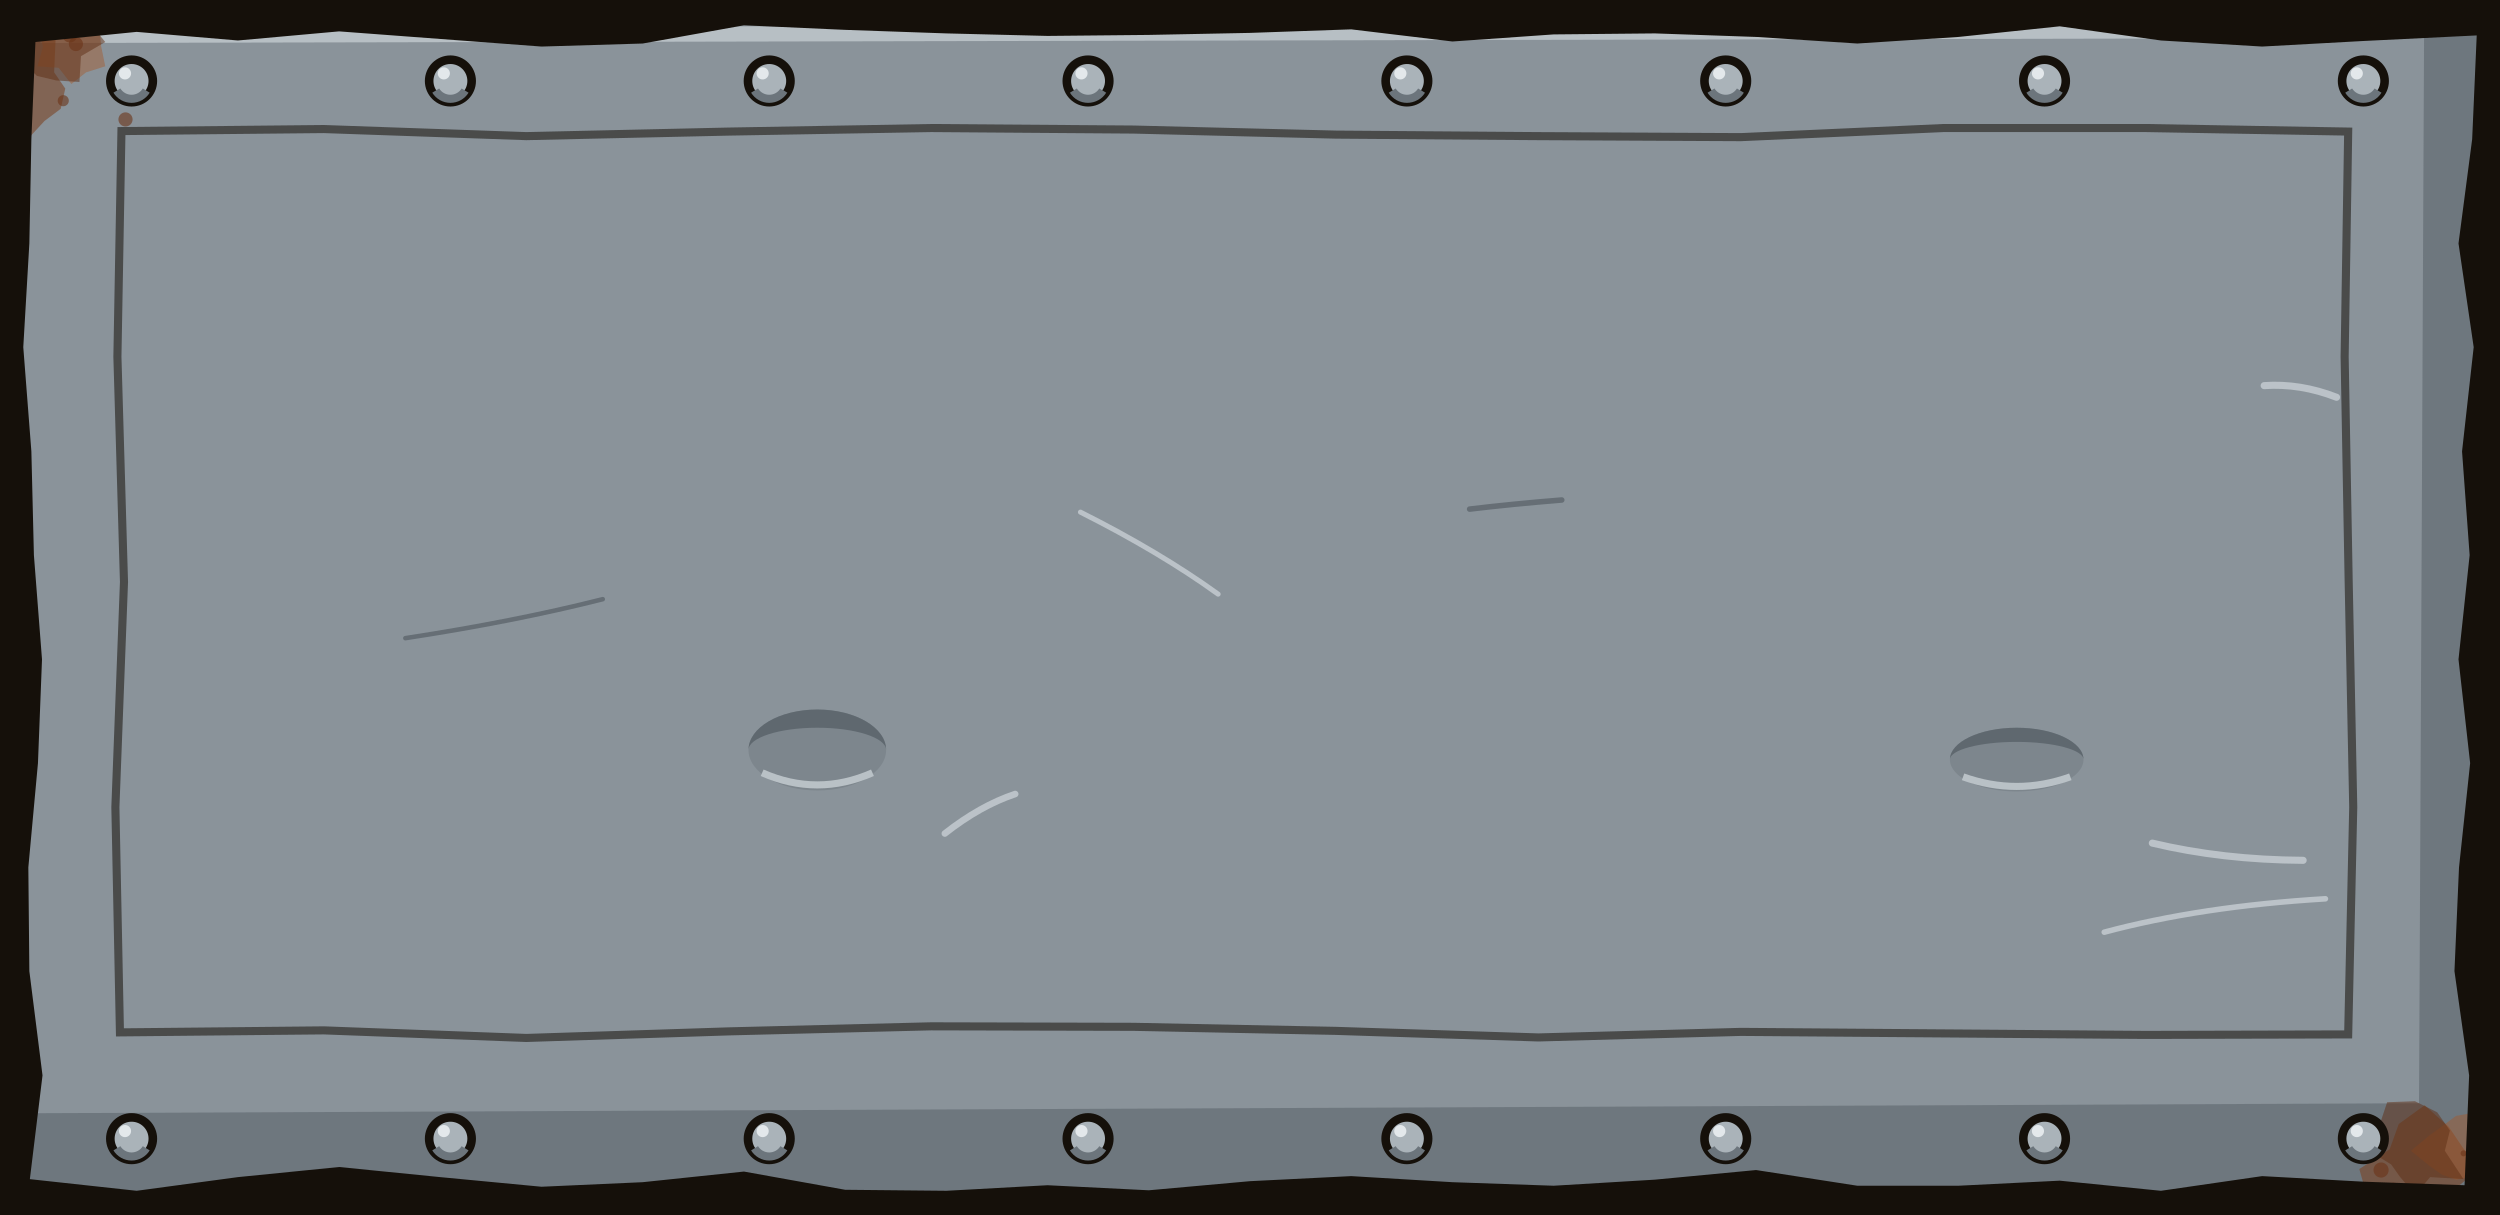
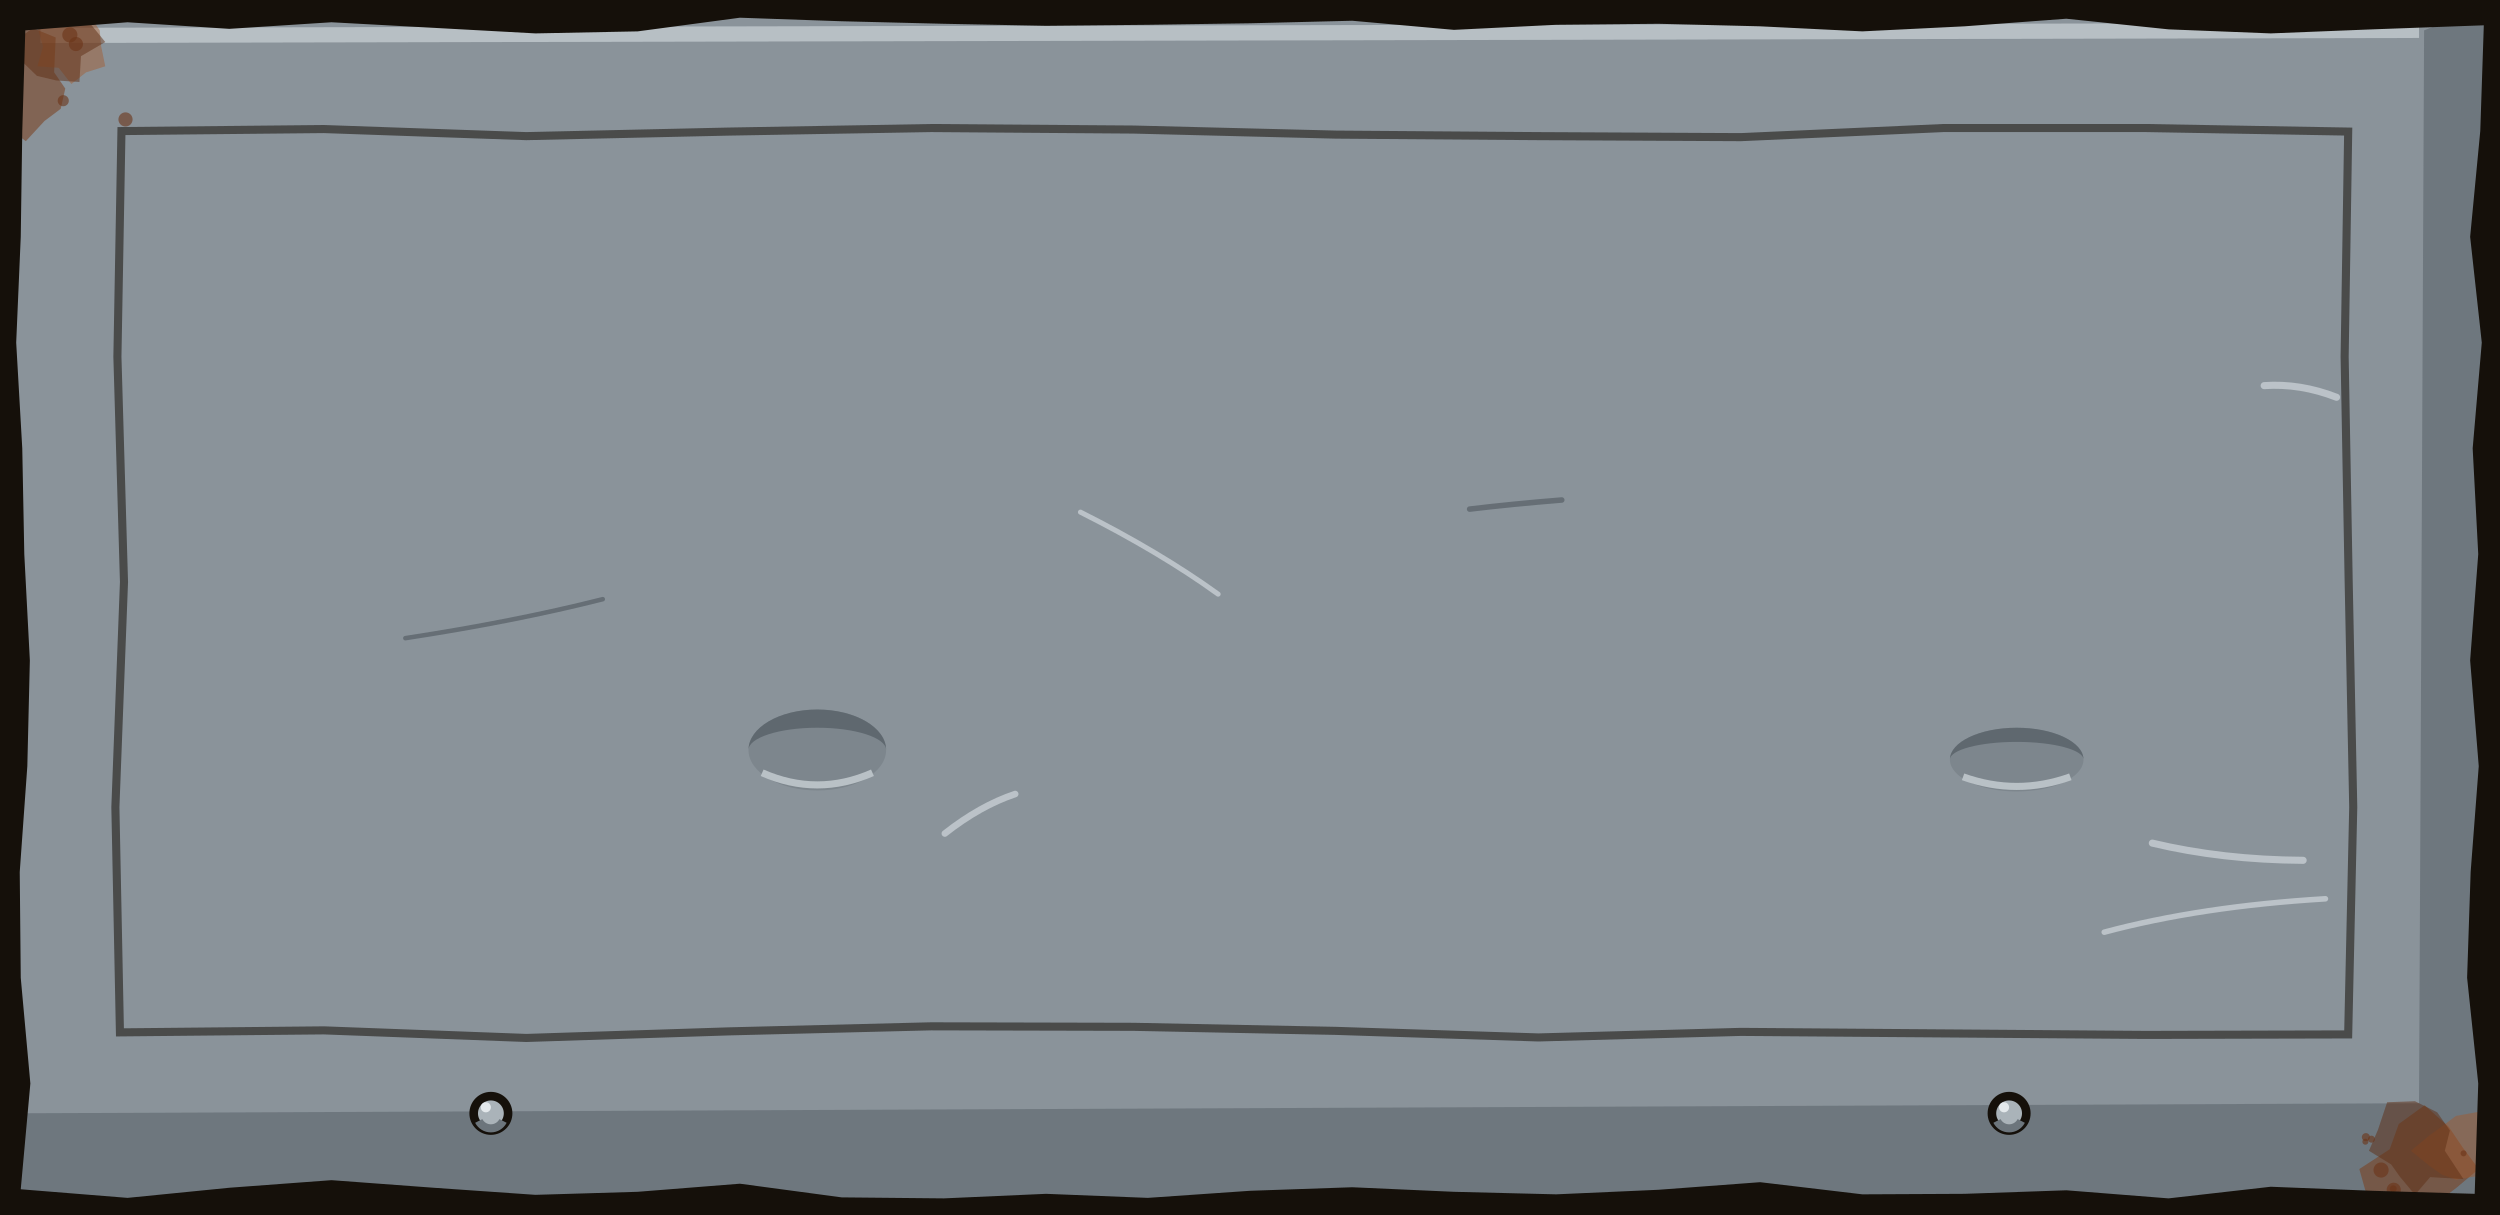
<svg xmlns="http://www.w3.org/2000/svg" viewBox="0 0 494 240" preserveAspectRatio="none">
  <rect width="494" height="240" fill="#8a939a" />
  <path d="M494,0 L494,240 L0,240 L0,220 L478,218 L479,6 Z" fill="#6e777e" />
  <path d="M8,7 L478,6" stroke="#b7bfc4" stroke-width="3" fill="none" />
  <path d="M24.0,25.9 L64.0,25.5 L104.0,26.9 L144.0,26.0 L184.0,25.3 L224.0,25.6 L264.0,26.6 L304.0,26.9 L344.0,27.1 L384.0,25.3 L424.0,25.3 L464.0,26.0 L463.3,70.5 L464.1,115.0 L465.0,159.5 L464.0,204.4 L424.0,204.5 L384.0,204.2 L344.0,203.9 L304.0,205.0 L264.0,203.7 L224.0,202.9 L184.0,202.8 L144.0,203.8 L104.0,205.1 L64.0,203.6 L23.7,204.0 L22.8,159.5 L24.5,115.0 L23.2,70.5Z" fill="none" stroke="#15100a" stroke-width="1.6" opacity=".55" />
  <path d="M415.8,184.2 Q434.8,179.1 459.5,177.6" fill="none" stroke="#c7ced3" stroke-width="1.1" stroke-linecap="round" opacity=".8" />
  <path d="M447.4,76.2 Q454.5,75.7 461.7,78.5" fill="none" stroke="#c7ced3" stroke-width="1.4" stroke-linecap="round" opacity=".8" />
  <path d="M213.5,101.2 Q229.2,109.1 240.7,117.4" fill="none" stroke="#c7ced3" stroke-width="1.0" stroke-linecap="round" opacity=".8" />
  <path d="M186.7,164.7 Q193.7,159.2 200.6,156.9" fill="none" stroke="#c7ced3" stroke-width="1.3" stroke-linecap="round" opacity=".8" />
  <path d="M425.3,166.6 Q439.1,169.9 455.1,170.0" fill="none" stroke="#c7ced3" stroke-width="1.4" stroke-linecap="round" opacity=".8" />
  <path d="M290.4,100.6 Q298.7,99.6 308.6,98.8" fill="none" stroke="#5c656c" stroke-width="1.1" stroke-linecap="round" opacity=".8" />
  <path d="M80.1,126.1 Q101.7,122.8 119.1,118.4" fill="none" stroke="#5c656c" stroke-width="0.9" stroke-linecap="round" opacity=".8" />
  <ellipse cx="161.5" cy="148.2" rx="13.6" ry="8.0" fill="#7d868d" />
  <path d="M147.9,148.2 A13.6,8.0 0 0 1 175.1,148.2 A13.6,4.4 0 0 0 147.9,148.2Z" fill="#5f686f" />
  <path d="M150.6,152.7 Q161.5,157.5 172.4,152.7" fill="none" stroke="#b9c1c6" stroke-width="1.4" />
  <ellipse cx="398.5" cy="150.1" rx="13.2" ry="6.3" fill="#7d868d" />
  <path d="M385.3,150.1 A13.2,6.3 0 0 1 411.7,150.1 A13.2,3.5 0 0 0 385.3,150.1Z" fill="#5f686f" />
  <path d="M387.9,153.5 Q398.5,157.3 409.1,153.5" fill="none" stroke="#b9c1c6" stroke-width="1.4" />
  <path d="M12.9,17.5 L12.0,21.5 L8.8,23.9 L5.1,27.9 L1.0,24.8 L-2.0,21.7 L-2.2,17.5 L-2.7,13.0 L0.1,8.8 L5.1,5.0 L11.0,7.4 L10.7,14.3Z" fill="#7a3e1c" opacity="0.55" />
  <path d="M20.0,9.2 L20.8,13.1 L17.0,14.3 L14.1,16.6 L11.6,13.4 L7.4,13.1 L8.5,9.2 L7.4,5.3 L11.7,5.0 L14.1,3.5 L17.7,3.0 L19.7,6.0Z" fill="#a3582a" opacity="0.45" />
  <path d="M20.8,8.3 L16.0,11.1 L15.7,16.2 L11.1,15.9 L7.3,15.0 L4.4,12.2 L2.7,8.3 L6.4,5.6 L8.2,3.3 L11.1,-0.3 L16.1,-0.2 L17.7,4.5Z" fill="#5e2e14" opacity="0.5" />
  <circle cx="16.1" cy="-3.0" r="0.7" fill="#6b3418" opacity=".6" />
  <circle cx="-2.1" cy="5.1" r="1.1" fill="#6b3418" opacity=".6" />
  <circle cx="24.8" cy="23.6" r="1.4" fill="#6b3418" opacity=".6" />
  <circle cx="-6.9" cy="3.6" r="0.7" fill="#6b3418" opacity=".6" />
  <circle cx="12.5" cy="19.9" r="1.1" fill="#6b3418" opacity=".6" />
  <circle cx="13.8" cy="6.9" r="1.5" fill="#6b3418" opacity=".6" />
  <circle cx="15.0" cy="8.7" r="1.4" fill="#6b3418" opacity=".6" />
  <circle cx="12.1" cy="2.2" r="0.9" fill="#6b3418" opacity=".6" />
  <circle cx="27.9" cy="2.0" r="1.5" fill="#6b3418" opacity=".6" />
  <path d="M489.8,231.0 L485.4,234.7 L482.5,236.9 L479.1,241.0 L472.6,242.3 L468.0,237.4 L466.2,231.0 L472.2,227.1 L474.0,222.1 L479.1,218.4 L483.9,222.7 L486.6,226.7Z" fill="#7a3e1c" opacity="0.55" />
  <path d="M493.7,227.4 L492.9,231.8 L488.3,232.6 L485.3,233.1 L482.5,232.1 L480.1,230.4 L476.4,227.4 L480.0,224.4 L482.5,222.6 L485.3,220.5 L489.7,219.7 L489.5,225.0Z" fill="#a3582a" opacity="0.45" />
  <path d="M483.1,227.4 L486.8,233.0 L480.2,232.6 L477.2,236.1 L474.2,232.5 L472.5,230.1 L468.1,227.4 L469.9,223.2 L471.7,217.8 L477.2,217.6 L481.6,219.8 L484.1,223.4Z" fill="#5e2e14" opacity="0.5" />
  <circle cx="497.1" cy="221.1" r="0.7" fill="#6b3418" opacity=".6" />
  <circle cx="473.0" cy="235.1" r="1.4" fill="#6b3418" opacity=".6" />
  <circle cx="472.9" cy="234.9" r="0.7" fill="#6b3418" opacity=".6" />
  <circle cx="486.8" cy="227.9" r="0.6" fill="#6b3418" opacity=".6" />
  <circle cx="468.6" cy="225.1" r="0.7" fill="#6b3418" opacity=".6" />
  <circle cx="495.5" cy="240.8" r="1.3" fill="#6b3418" opacity=".6" />
  <circle cx="467.4" cy="225.6" r="0.6" fill="#6b3418" opacity=".6" />
  <circle cx="467.5" cy="224.7" r="0.8" fill="#6b3418" opacity=".6" />
  <circle cx="470.5" cy="231.2" r="1.5" fill="#6b3418" opacity=".6" />
-   <circle cx="26.0" cy="16.0" r="4.2" fill="#aab3b9" stroke="#15100a" stroke-width="1.7" />
-   <path d="M23.1,17.9 A3.4,3.4 0 0 0 28.9,17.9" fill="none" stroke="#6c757c" stroke-width="1.6" />
-   <circle cx="24.7" cy="14.5" r="1.2" fill="#e3e8eb" />
-   <circle cx="26.0" cy="225.0" r="4.2" fill="#aab3b9" stroke="#15100a" stroke-width="1.7" />
-   <path d="M23.1,226.9 A3.4,3.4 0 0 0 28.9,226.9" fill="none" stroke="#6c757c" stroke-width="1.6" />
-   <circle cx="24.7" cy="223.5" r="1.2" fill="#e3e8eb" />
-   <circle cx="89.0" cy="16.0" r="4.2" fill="#aab3b9" stroke="#15100a" stroke-width="1.7" />
-   <path d="M86.1,17.9 A3.4,3.4 0 0 0 91.9,17.9" fill="none" stroke="#6c757c" stroke-width="1.6" />
-   <circle cx="87.7" cy="14.5" r="1.2" fill="#e3e8eb" />
-   <circle cx="89.0" cy="225.0" r="4.2" fill="#aab3b9" stroke="#15100a" stroke-width="1.7" />
-   <path d="M86.1,226.9 A3.4,3.4 0 0 0 91.9,226.9" fill="none" stroke="#6c757c" stroke-width="1.6" />
-   <circle cx="87.7" cy="223.5" r="1.2" fill="#e3e8eb" />
-   <circle cx="152.0" cy="16.0" r="4.2" fill="#aab3b9" stroke="#15100a" stroke-width="1.7" />
-   <path d="M149.1,17.9 A3.4,3.4 0 0 0 154.9,17.9" fill="none" stroke="#6c757c" stroke-width="1.6" />
-   <circle cx="150.7" cy="14.5" r="1.2" fill="#e3e8eb" />
-   <circle cx="152.0" cy="225.0" r="4.2" fill="#aab3b9" stroke="#15100a" stroke-width="1.7" />
-   <path d="M149.1,226.9 A3.4,3.4 0 0 0 154.9,226.9" fill="none" stroke="#6c757c" stroke-width="1.6" />
-   <circle cx="150.7" cy="223.5" r="1.2" fill="#e3e8eb" />
-   <circle cx="215.0" cy="16.0" r="4.2" fill="#aab3b9" stroke="#15100a" stroke-width="1.7" />
-   <path d="M212.1,17.9 A3.4,3.4 0 0 0 217.9,17.9" fill="none" stroke="#6c757c" stroke-width="1.6" />
-   <circle cx="213.7" cy="14.5" r="1.2" fill="#e3e8eb" />
-   <circle cx="215.0" cy="225.0" r="4.2" fill="#aab3b9" stroke="#15100a" stroke-width="1.7" />
-   <path d="M212.1,226.9 A3.4,3.4 0 0 0 217.9,226.9" fill="none" stroke="#6c757c" stroke-width="1.6" />
-   <circle cx="213.7" cy="223.5" r="1.2" fill="#e3e8eb" />
-   <circle cx="278.0" cy="16.0" r="4.2" fill="#aab3b9" stroke="#15100a" stroke-width="1.7" />
-   <path d="M275.1,17.9 A3.4,3.4 0 0 0 280.9,17.9" fill="none" stroke="#6c757c" stroke-width="1.6" />
-   <circle cx="276.7" cy="14.5" r="1.2" fill="#e3e8eb" />
-   <circle cx="278.0" cy="225.0" r="4.2" fill="#aab3b9" stroke="#15100a" stroke-width="1.7" />
-   <path d="M275.1,226.9 A3.4,3.4 0 0 0 280.9,226.9" fill="none" stroke="#6c757c" stroke-width="1.6" />
-   <circle cx="276.7" cy="223.5" r="1.2" fill="#e3e8eb" />
-   <circle cx="341.0" cy="16.0" r="4.2" fill="#aab3b9" stroke="#15100a" stroke-width="1.7" />
-   <path d="M338.1,17.9 A3.4,3.4 0 0 0 343.9,17.9" fill="none" stroke="#6c757c" stroke-width="1.6" />
-   <circle cx="339.7" cy="14.5" r="1.2" fill="#e3e8eb" />
-   <circle cx="341.0" cy="225.0" r="4.2" fill="#aab3b9" stroke="#15100a" stroke-width="1.7" />
-   <path d="M338.1,226.9 A3.4,3.4 0 0 0 343.9,226.9" fill="none" stroke="#6c757c" stroke-width="1.6" />
-   <circle cx="339.7" cy="223.5" r="1.2" fill="#e3e8eb" />
-   <circle cx="404.0" cy="16.0" r="4.2" fill="#aab3b9" stroke="#15100a" stroke-width="1.7" />
-   <path d="M401.1,17.9 A3.4,3.4 0 0 0 406.9,17.9" fill="none" stroke="#6c757c" stroke-width="1.6" />
-   <circle cx="402.7" cy="14.5" r="1.2" fill="#e3e8eb" />
-   <circle cx="404.0" cy="225.0" r="4.2" fill="#aab3b9" stroke="#15100a" stroke-width="1.7" />
-   <path d="M401.1,226.9 A3.4,3.4 0 0 0 406.9,226.9" fill="none" stroke="#6c757c" stroke-width="1.6" />
-   <circle cx="402.7" cy="223.5" r="1.2" fill="#e3e8eb" />
-   <circle cx="467.0" cy="16.0" r="4.2" fill="#aab3b9" stroke="#15100a" stroke-width="1.7" />
-   <path d="M464.1,17.9 A3.4,3.4 0 0 0 469.9,17.9" fill="none" stroke="#6c757c" stroke-width="1.6" />
-   <circle cx="465.7" cy="14.5" r="1.2" fill="#e3e8eb" />
-   <circle cx="467.0" cy="225.0" r="4.2" fill="#aab3b9" stroke="#15100a" stroke-width="1.7" />
-   <path d="M464.1,226.9 A3.4,3.4 0 0 0 469.9,226.9" fill="none" stroke="#6c757c" stroke-width="1.6" />
-   <circle cx="465.7" cy="223.5" r="1.2" fill="#e3e8eb" />
-   <path d="M-2,-2 H496 V242 H-2 Z M7.0,8.3 L27.0,6.3 L47.0,8.0 L67.0,6.2 L87.0,7.7 L107.0,9.2 L127.0,8.6 L147.0,5.0 L167.0,5.9 L187.0,6.6 L207.0,7.1 L227.0,6.9 L247.0,6.5 L267.0,5.8 L287.0,8.2 L307.0,6.8 L327.0,6.6 L347.0,7.3 L367.0,8.6 L387.0,7.3 L407.0,5.2 L427.0,8.0 L447.0,9.2 L467.0,8.1 L489.4,7.0 L488.5,27.5 L485.8,48.1 L488.8,68.6 L486.5,89.2 L488.0,109.7 L485.8,130.3 L488.1,150.8 L485.9,171.4 L485.0,191.9 L487.9,212.5 L487.0,234.2 L467.0,233.5 L447.0,232.4 L427.0,235.3 L407.0,233.3 L387.0,234.3 L367.0,234.3 L347.0,231.2 L327.0,233.1 L307.0,234.3 L287.0,233.6 L267.0,232.4 L247.0,233.4 L227.0,235.2 L207.0,234.2 L187.0,235.3 L167.0,235.1 L147.0,231.5 L127.0,233.6 L107.0,234.5 L87.0,232.6 L67.0,230.6 L47.0,232.6 L27.0,235.3 L5.9,233.0 L8.4,212.5 L5.8,191.9 L5.6,171.4 L7.5,150.8 L8.3,130.3 L6.7,109.7 L6.2,89.2 L4.6,68.6 L5.8,48.1 L6.2,27.5Z" fill="#15100a" fill-rule="evenodd" />
+   <circle cx="97.0" cy="220.0" r="3.4" fill="#aab3b9" stroke="#15100a" stroke-width="1.7" />
+   <path d="M94.6,221.5 A2.7,2.7 0 0 0 99.4,221.5" fill="none" stroke="#6c757c" stroke-width="1.6" />
+   <circle cx="96.0" cy="218.8" r="1.0" fill="#e3e8eb" />
+   <circle cx="397.0" cy="220.0" r="3.4" fill="#aab3b9" stroke="#15100a" stroke-width="1.7" />
+   <path d="M394.6,221.5 A2.7,2.7 0 0 0 399.4,221.5" fill="none" stroke="#6c757c" stroke-width="1.6" />
+   <circle cx="396.0" cy="218.8" r="1.0" fill="#e3e8eb" />
+   <path d="M-2,-2 H496 V242 H-2 Z M5.0,6.0 L25.2,4.4 L45.3,5.7 L65.5,4.4 L85.7,5.5 L105.8,6.6 L126.0,6.2 L146.2,3.5 L166.3,4.2 L186.5,4.7 L206.7,5.1 L226.8,4.9 L247.0,4.6 L267.2,4.1 L287.3,5.9 L307.5,4.9 L327.7,4.7 L347.8,5.2 L368.0,6.2 L388.2,5.2 L408.3,3.7 L428.5,5.8 L448.7,6.6 L468.8,5.8 L490.8,5.0 L490.1,25.9 L488.1,46.8 L490.4,67.7 L488.6,88.6 L489.7,109.5 L488.1,130.5 L489.8,151.4 L488.2,172.3 L487.5,193.2 L489.7,214.1 L489.0,235.9 L468.8,235.3 L448.7,234.5 L428.5,236.8 L408.3,235.2 L388.2,235.9 L368.0,236.0 L347.8,233.6 L327.7,235.1 L307.5,236.0 L287.3,235.5 L267.2,234.6 L247.0,235.3 L226.8,236.7 L206.7,235.9 L186.5,236.8 L166.3,236.6 L146.2,233.9 L126.0,235.5 L105.8,236.1 L85.7,234.7 L65.5,233.2 L45.3,234.7 L25.2,236.7 L4.1,235.0 L6.0,214.1 L4.1,193.2 L3.9,172.3 L5.4,151.4 L5.9,130.5 L4.8,109.5 L4.4,88.6 L3.2,67.7 L4.1,46.8 L4.4,25.9Z" fill="#15100a" fill-rule="evenodd" />
</svg>
